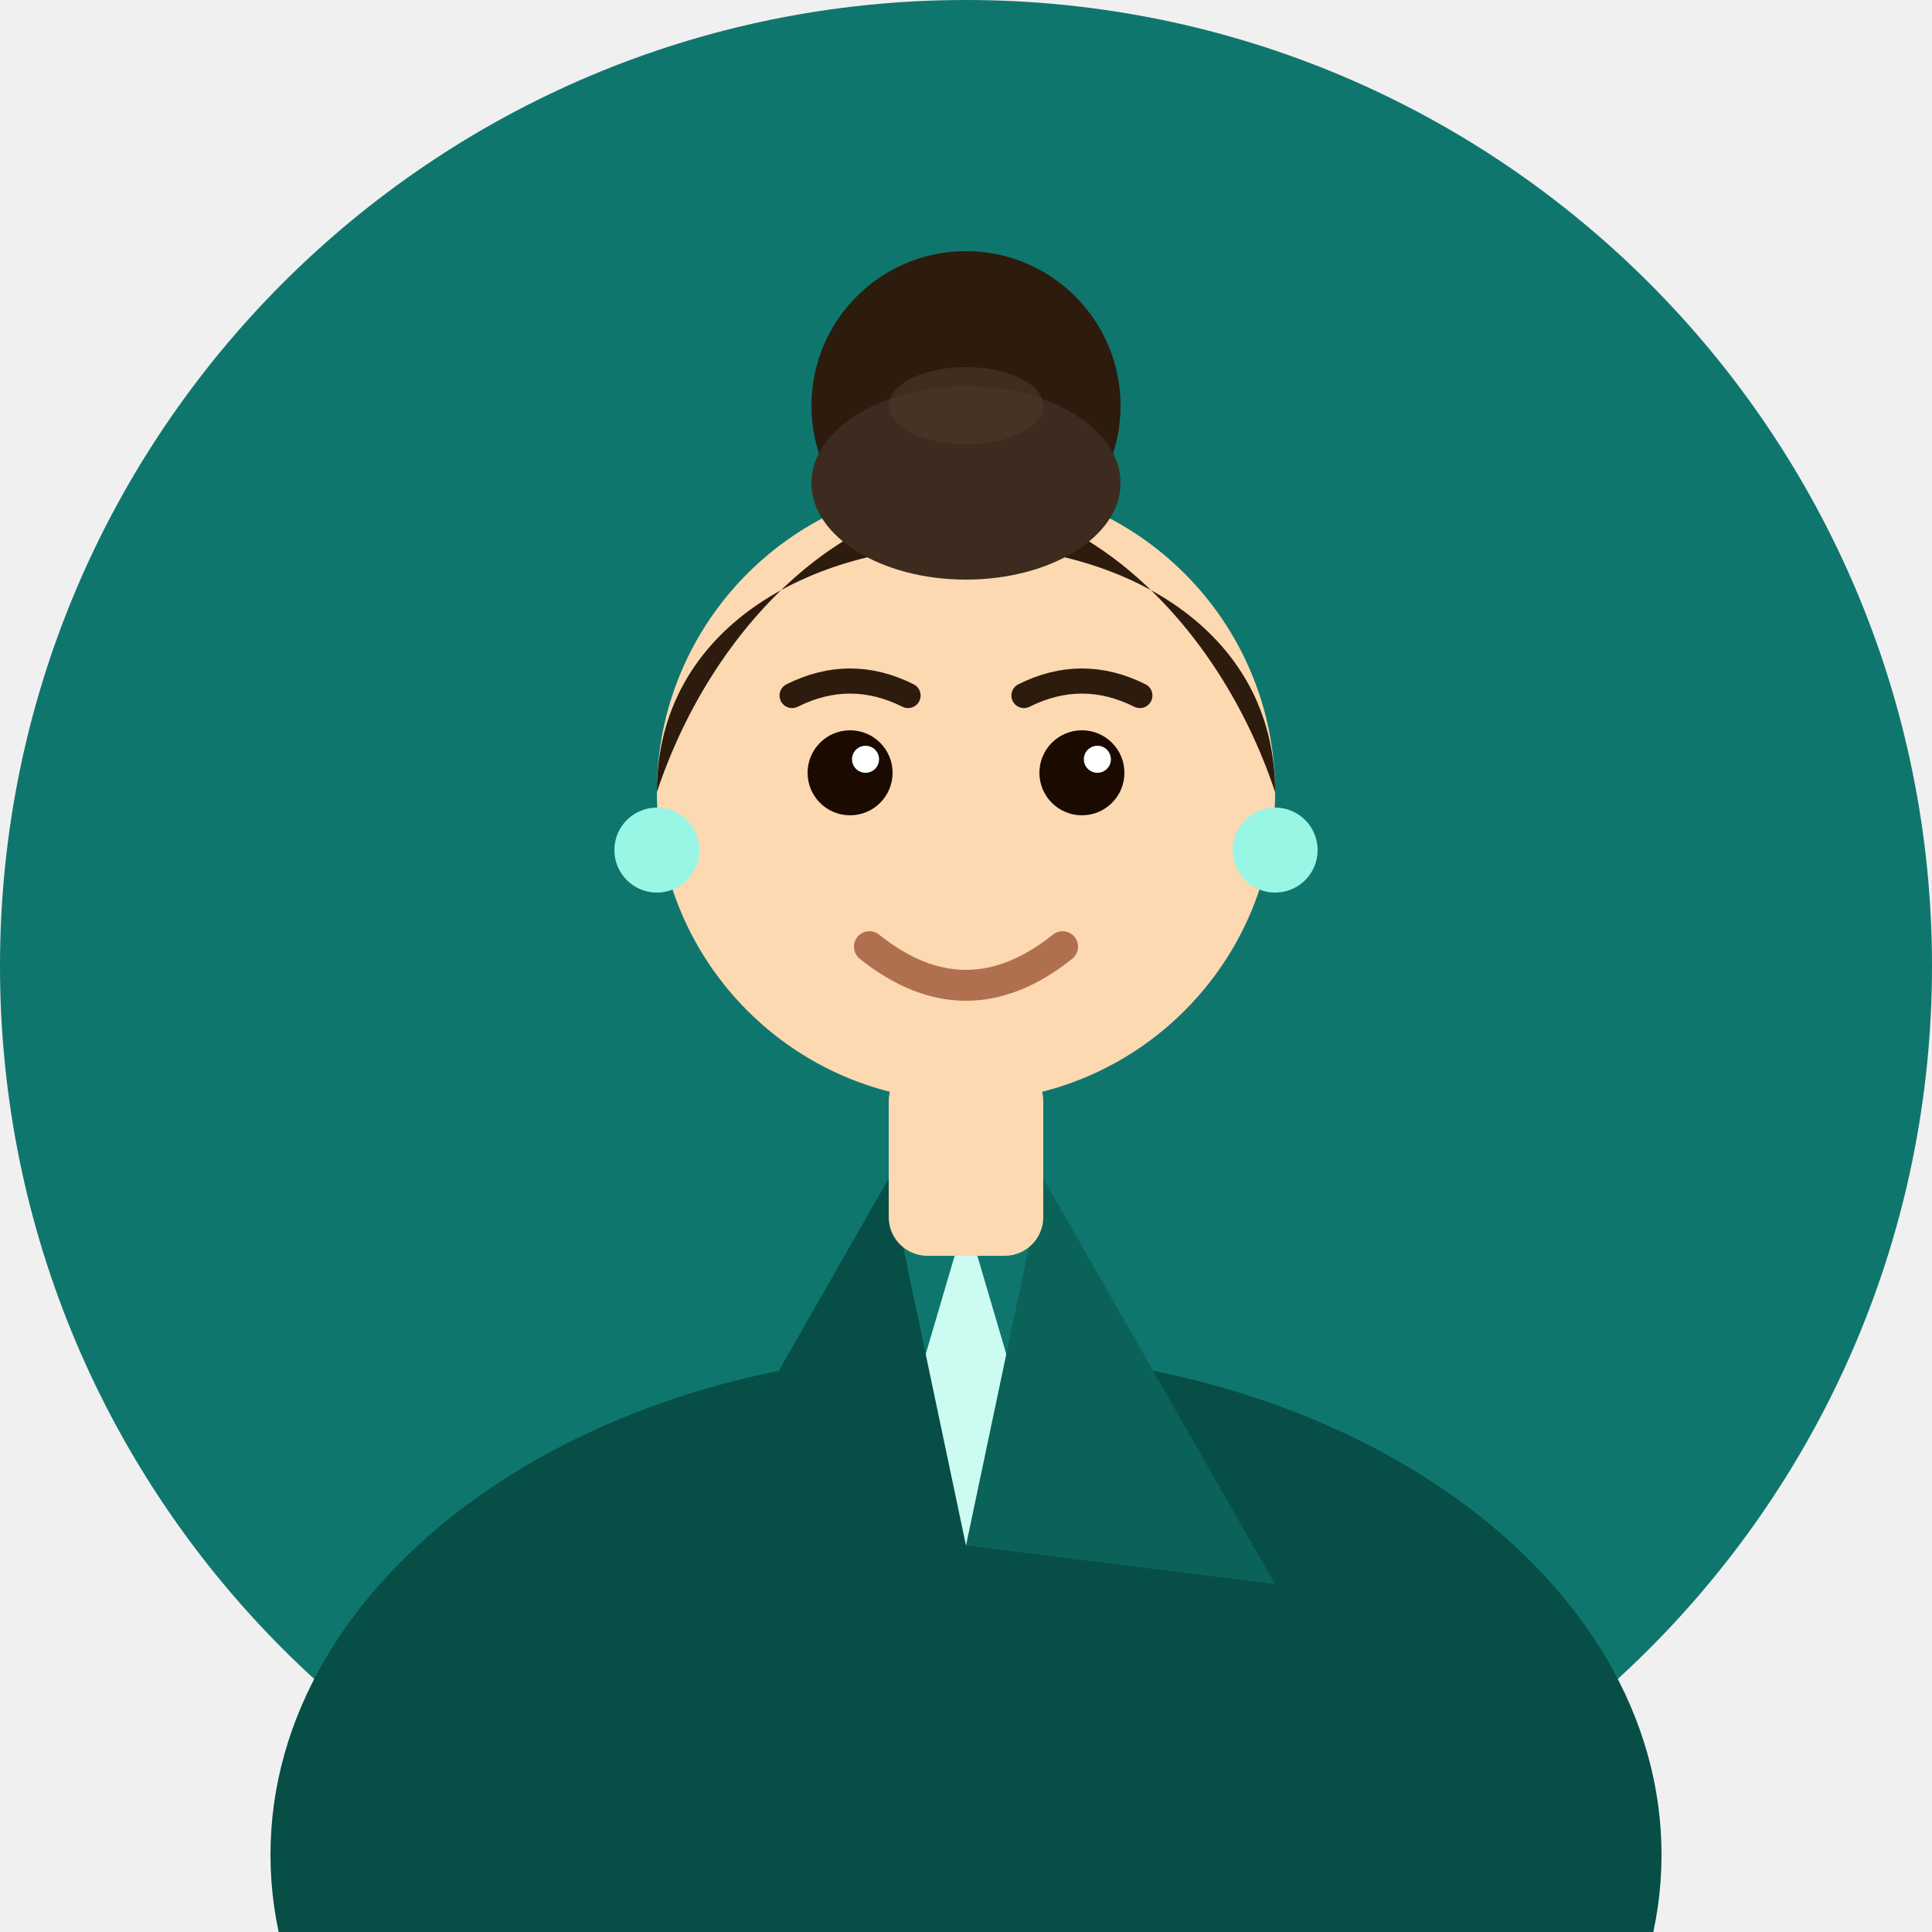
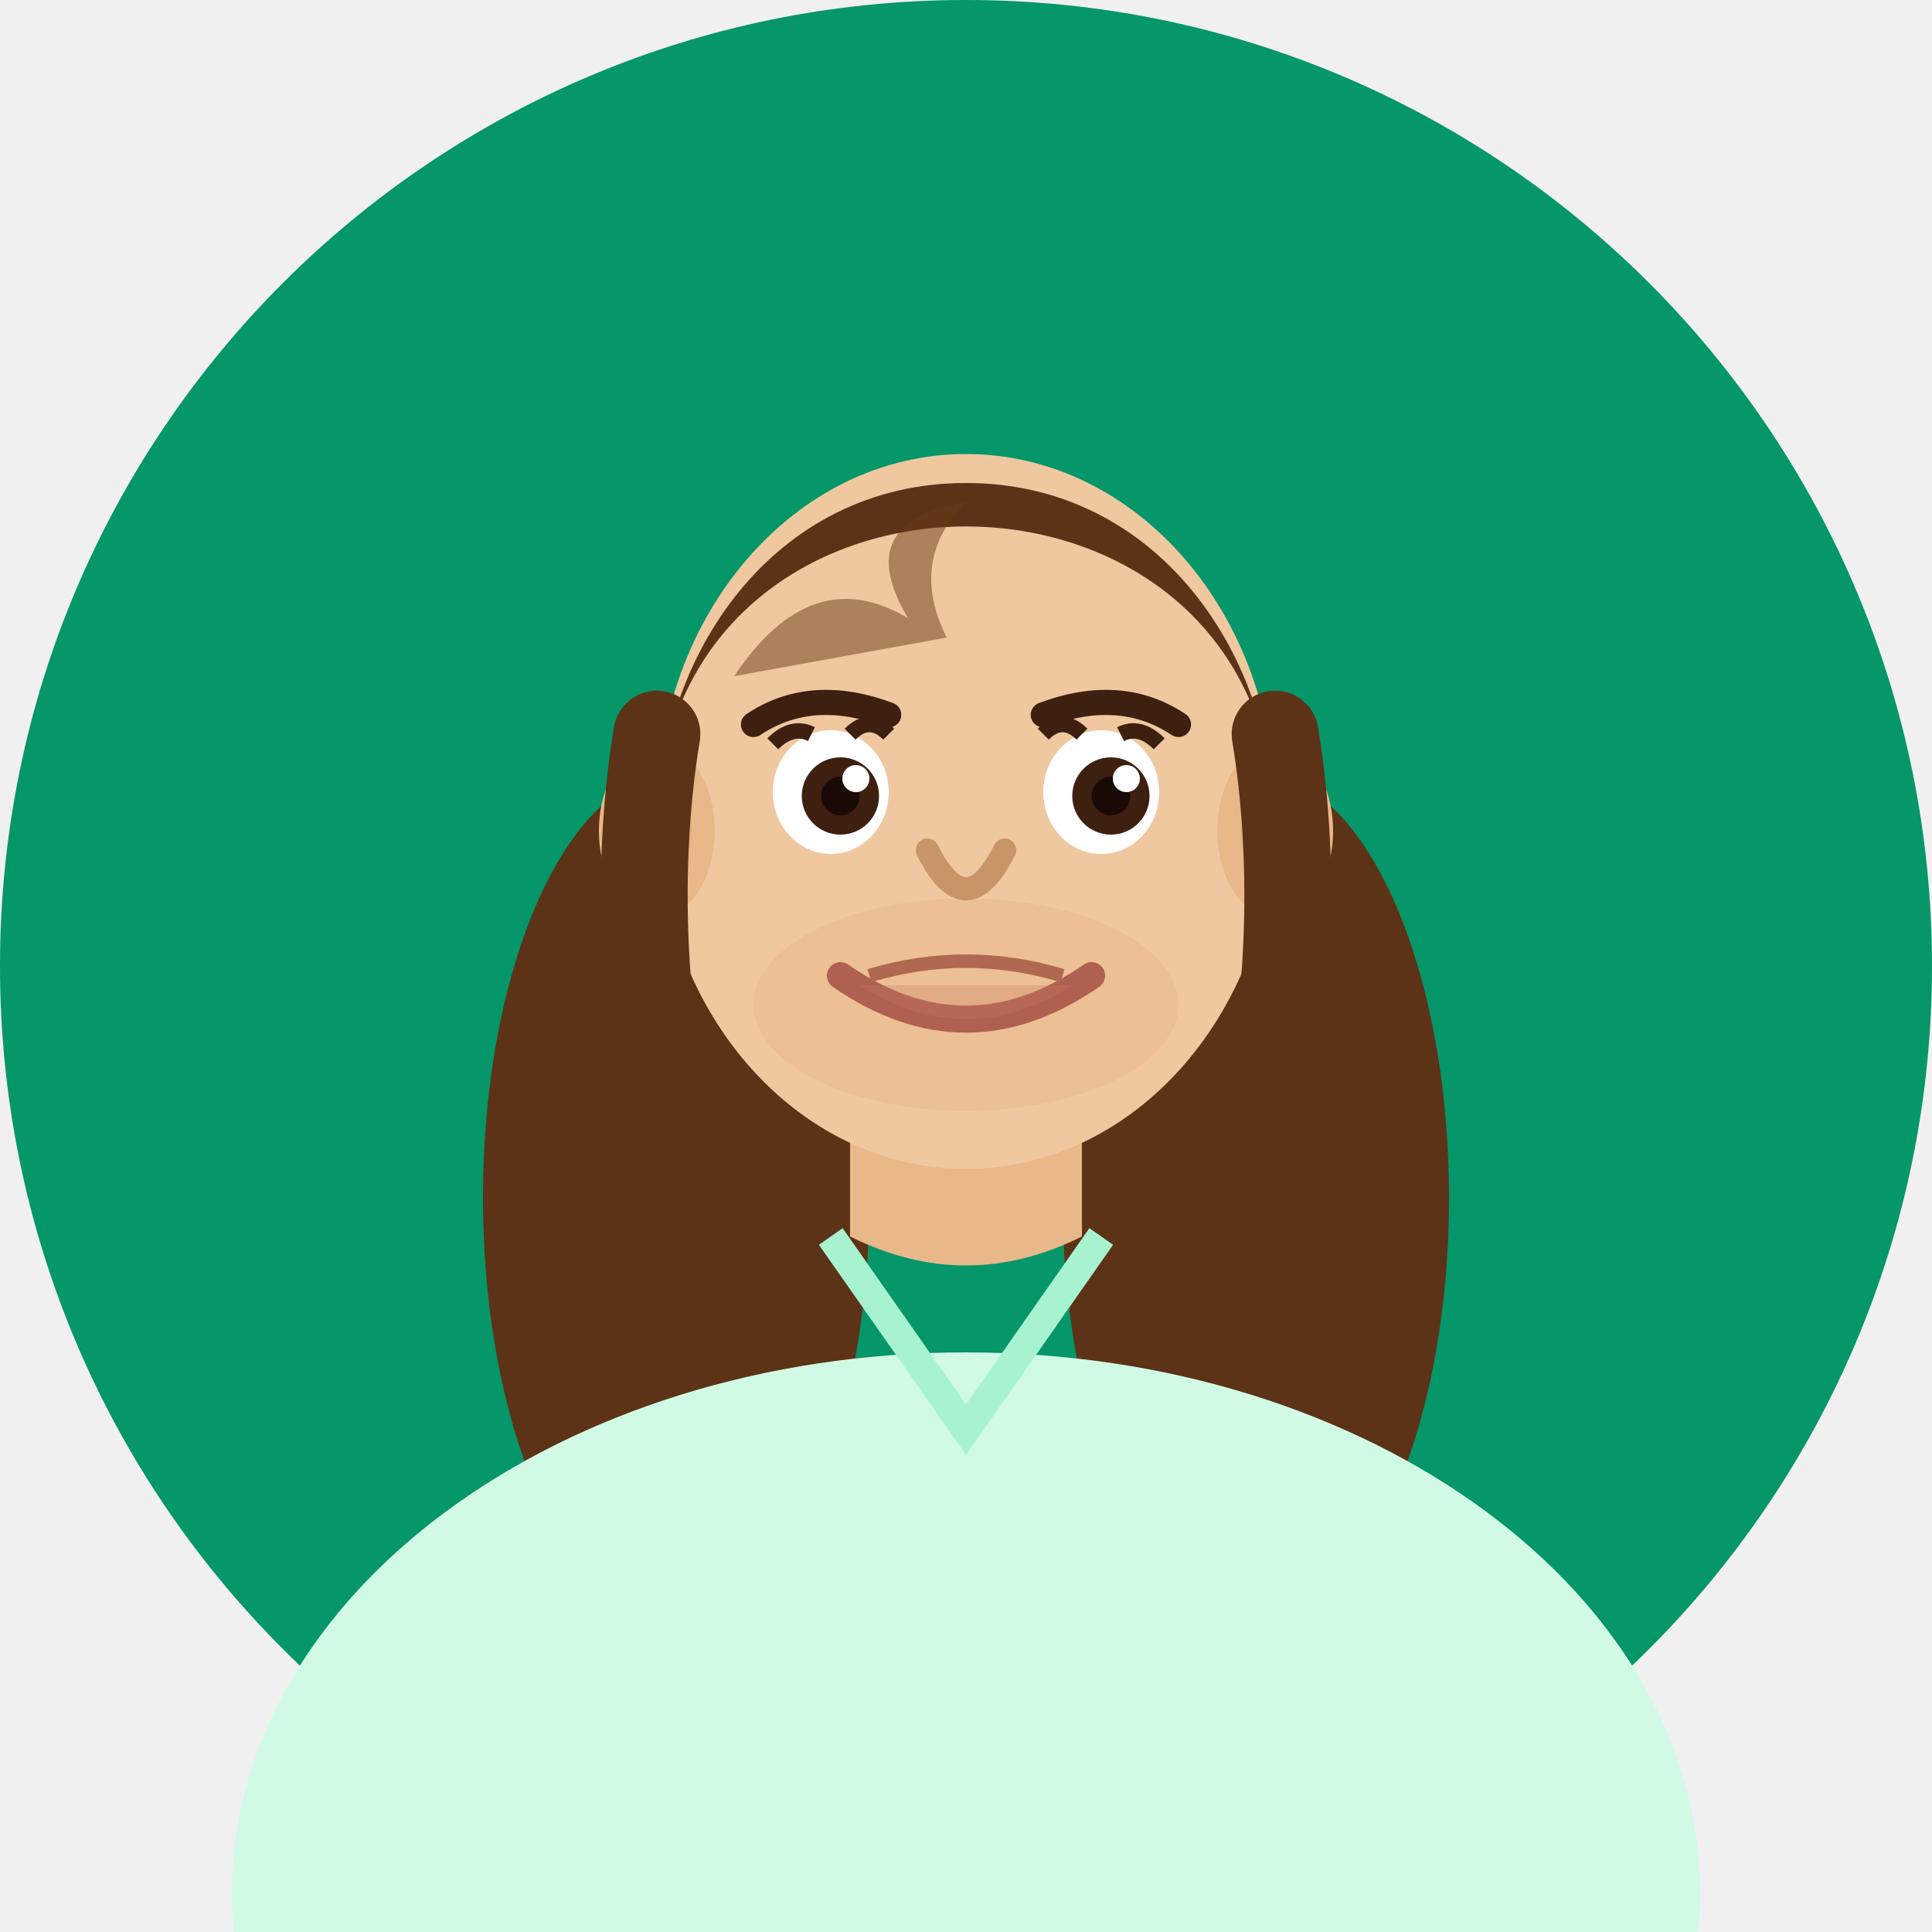
<svg xmlns="http://www.w3.org/2000/svg" viewBox="0 0 100 100">
-   <circle cx="50" cy="50" r="50" fill="#0f766e" />
-   <ellipse cx="50" cy="96" rx="36" ry="26" fill="#064e46" />
-   <polygon points="50,63 45,80 55,80" fill="#ccfbf1" />
-   <polygon points="46,61 34,82 50,80" fill="#064e46" />
-   <polygon points="54,61 66,82 50,80" fill="#0a6258" />
-   <rect x="46" y="55" width="8" height="10" rx="2" fill="#fcd9b0" />
-   <circle cx="50" cy="41" r="16" fill="#fcd9b0" />
-   <path d="M34,41 C34,24 66,24 66,41 C63,32 56,26 50,26 C44,26 37,32 34,41Z" fill="#2d1b0e" />
-   <circle cx="50" cy="21" r="8" fill="#2d1b0e" />
-   <ellipse cx="50" cy="25" rx="8" ry="5" fill="#3d2b1f" />
-   <ellipse cx="50" cy="21" rx="4" ry="2" fill="#4b3a2a" opacity="0.6" />
-   <circle cx="34" cy="44" r="2.2" fill="#99f6e4" />
-   <circle cx="66" cy="44" r="2.2" fill="#99f6e4" />
-   <circle cx="44" cy="40" r="2.2" fill="#1a0a00" />
-   <circle cx="56" cy="40" r="2.2" fill="#1a0a00" />
-   <circle cx="44.8" cy="39.3" r="0.7" fill="#fff" />
-   <circle cx="56.8" cy="39.3" r="0.7" fill="#fff" />
-   <path d="M41,36 Q44,34.5 47,36" stroke="#2d1b0e" stroke-width="1.3" fill="none" stroke-linecap="round" />
-   <path d="M53,36 Q56,34.5 59,36" stroke="#2d1b0e" stroke-width="1.3" fill="none" stroke-linecap="round" />
-   <path d="M45,49 Q50,53 55,49" stroke="#b07050" stroke-width="1.6" fill="none" stroke-linecap="round" />
+   <circle cx="50" cy="50" r="50" fill="#059669" />
+   <ellipse cx="35" cy="62" rx="10" ry="22" fill="#5c3317" />
+   <ellipse cx="65" cy="62" rx="10" ry="22" fill="#5c3317" />
+   <ellipse cx="50" cy="98" rx="38" ry="28" fill="#d1fae5" />
+   <path d="M43,64 L50,74 L57,64" stroke="#a7f3d0" stroke-width="1.5" fill="none" />
+   <path d="M44,57 L44,64 Q50,67 56,64 L56,57" fill="#e8b888" />
+   <ellipse cx="50" cy="42" rx="16" ry="18.5" fill="#f0c8a0" />
+   <ellipse cx="50" cy="52" rx="11" ry="5.5" fill="#e8b888" opacity="0.5" />
+   <ellipse cx="34" cy="43" rx="3" ry="4.5" fill="#e8b888" />
+   <ellipse cx="34" cy="43" rx="1.8" ry="2.8" fill="#d4a574" opacity="0.4" />
+   <ellipse cx="66" cy="43" rx="3" ry="4.5" fill="#e8b888" />
+   <ellipse cx="66" cy="43" rx="1.8" ry="2.8" fill="#d4a574" opacity="0.4" />
+   <circle cx="33.5" cy="48" r="1.5" fill="#34d399" />
+   <circle cx="66.5" cy="48" r="1.5" fill="#34d399" />
+   <path d="M34,43 C34,22 66,22 66,43 C66,34 60,25 50,25 C40,25 34,34 34,43Z" fill="#5c3317" />
+   <path d="M38,35 Q42,29 47,32 Q44,27 50,26 Q47,29 49,33" fill="#6b3a1a" opacity="0.5" />
+   <path d="M34,38 C33,44 33,52 35,60" stroke="#5c3317" stroke-width="4.5" fill="none" stroke-linecap="round" />
+   <path d="M66,38 C67,44 67,52 65,60" stroke="#5c3317" stroke-width="4.5" fill="none" stroke-linecap="round" />
+   <path d="M39,37.5 Q42,35.5 46,37" stroke="#3d2010" stroke-width="1.3" fill="none" stroke-linecap="round" />
+   <path d="M54,37 Q58,35.5 61,37.5" stroke="#3d2010" stroke-width="1.3" fill="none" stroke-linecap="round" />
+   <ellipse cx="43" cy="41" rx="3" ry="3.2" fill="#fff" />
+   <ellipse cx="57" cy="41" rx="3" ry="3.2" fill="#fff" />
+   <path d="M40,38.5 Q41,37.5 42,38" stroke="#3d2010" stroke-width="0.8" fill="none" />
+   <path d="M44,38 Q45,37 46,38" stroke="#3d2010" stroke-width="0.8" fill="none" />
+   <path d="M54,38 Q55,37 56,38" stroke="#3d2010" stroke-width="0.8" fill="none" />
+   <path d="M58,38 Q59,37.5 60,38.5" stroke="#3d2010" stroke-width="0.8" fill="none" />
+   <circle cx="43.5" cy="41.2" r="2" fill="#3d2010" />
+   <circle cx="57.5" cy="41.2" r="2" fill="#3d2010" />
+   <circle cx="43.5" cy="41.2" r="1" fill="#1a0a05" />
+   <circle cx="57.5" cy="41.2" r="1" fill="#1a0a05" />
+   <circle cx="44.3" cy="40.3" r="0.7" fill="#fff" />
+   <circle cx="58.3" cy="40.3" r="0.7" fill="#fff" />
+   <path d="M48,44 Q50,48 52,44" stroke="#c89468" stroke-width="1.2" fill="none" stroke-linecap="round" />
+   <path d="M43.5,50.5 Q50,55 56.5,50.5" stroke="#b06050" stroke-width="1.4" fill="none" stroke-linecap="round" />
+   <path d="M44.5,51 Q50,54.5 55.5,51" fill="#c47a60" opacity="0.3" />
+   <path d="M45,50.5 Q50,49 55,50.5" stroke="#b06850" stroke-width="0.7" fill="none" />
</svg>
